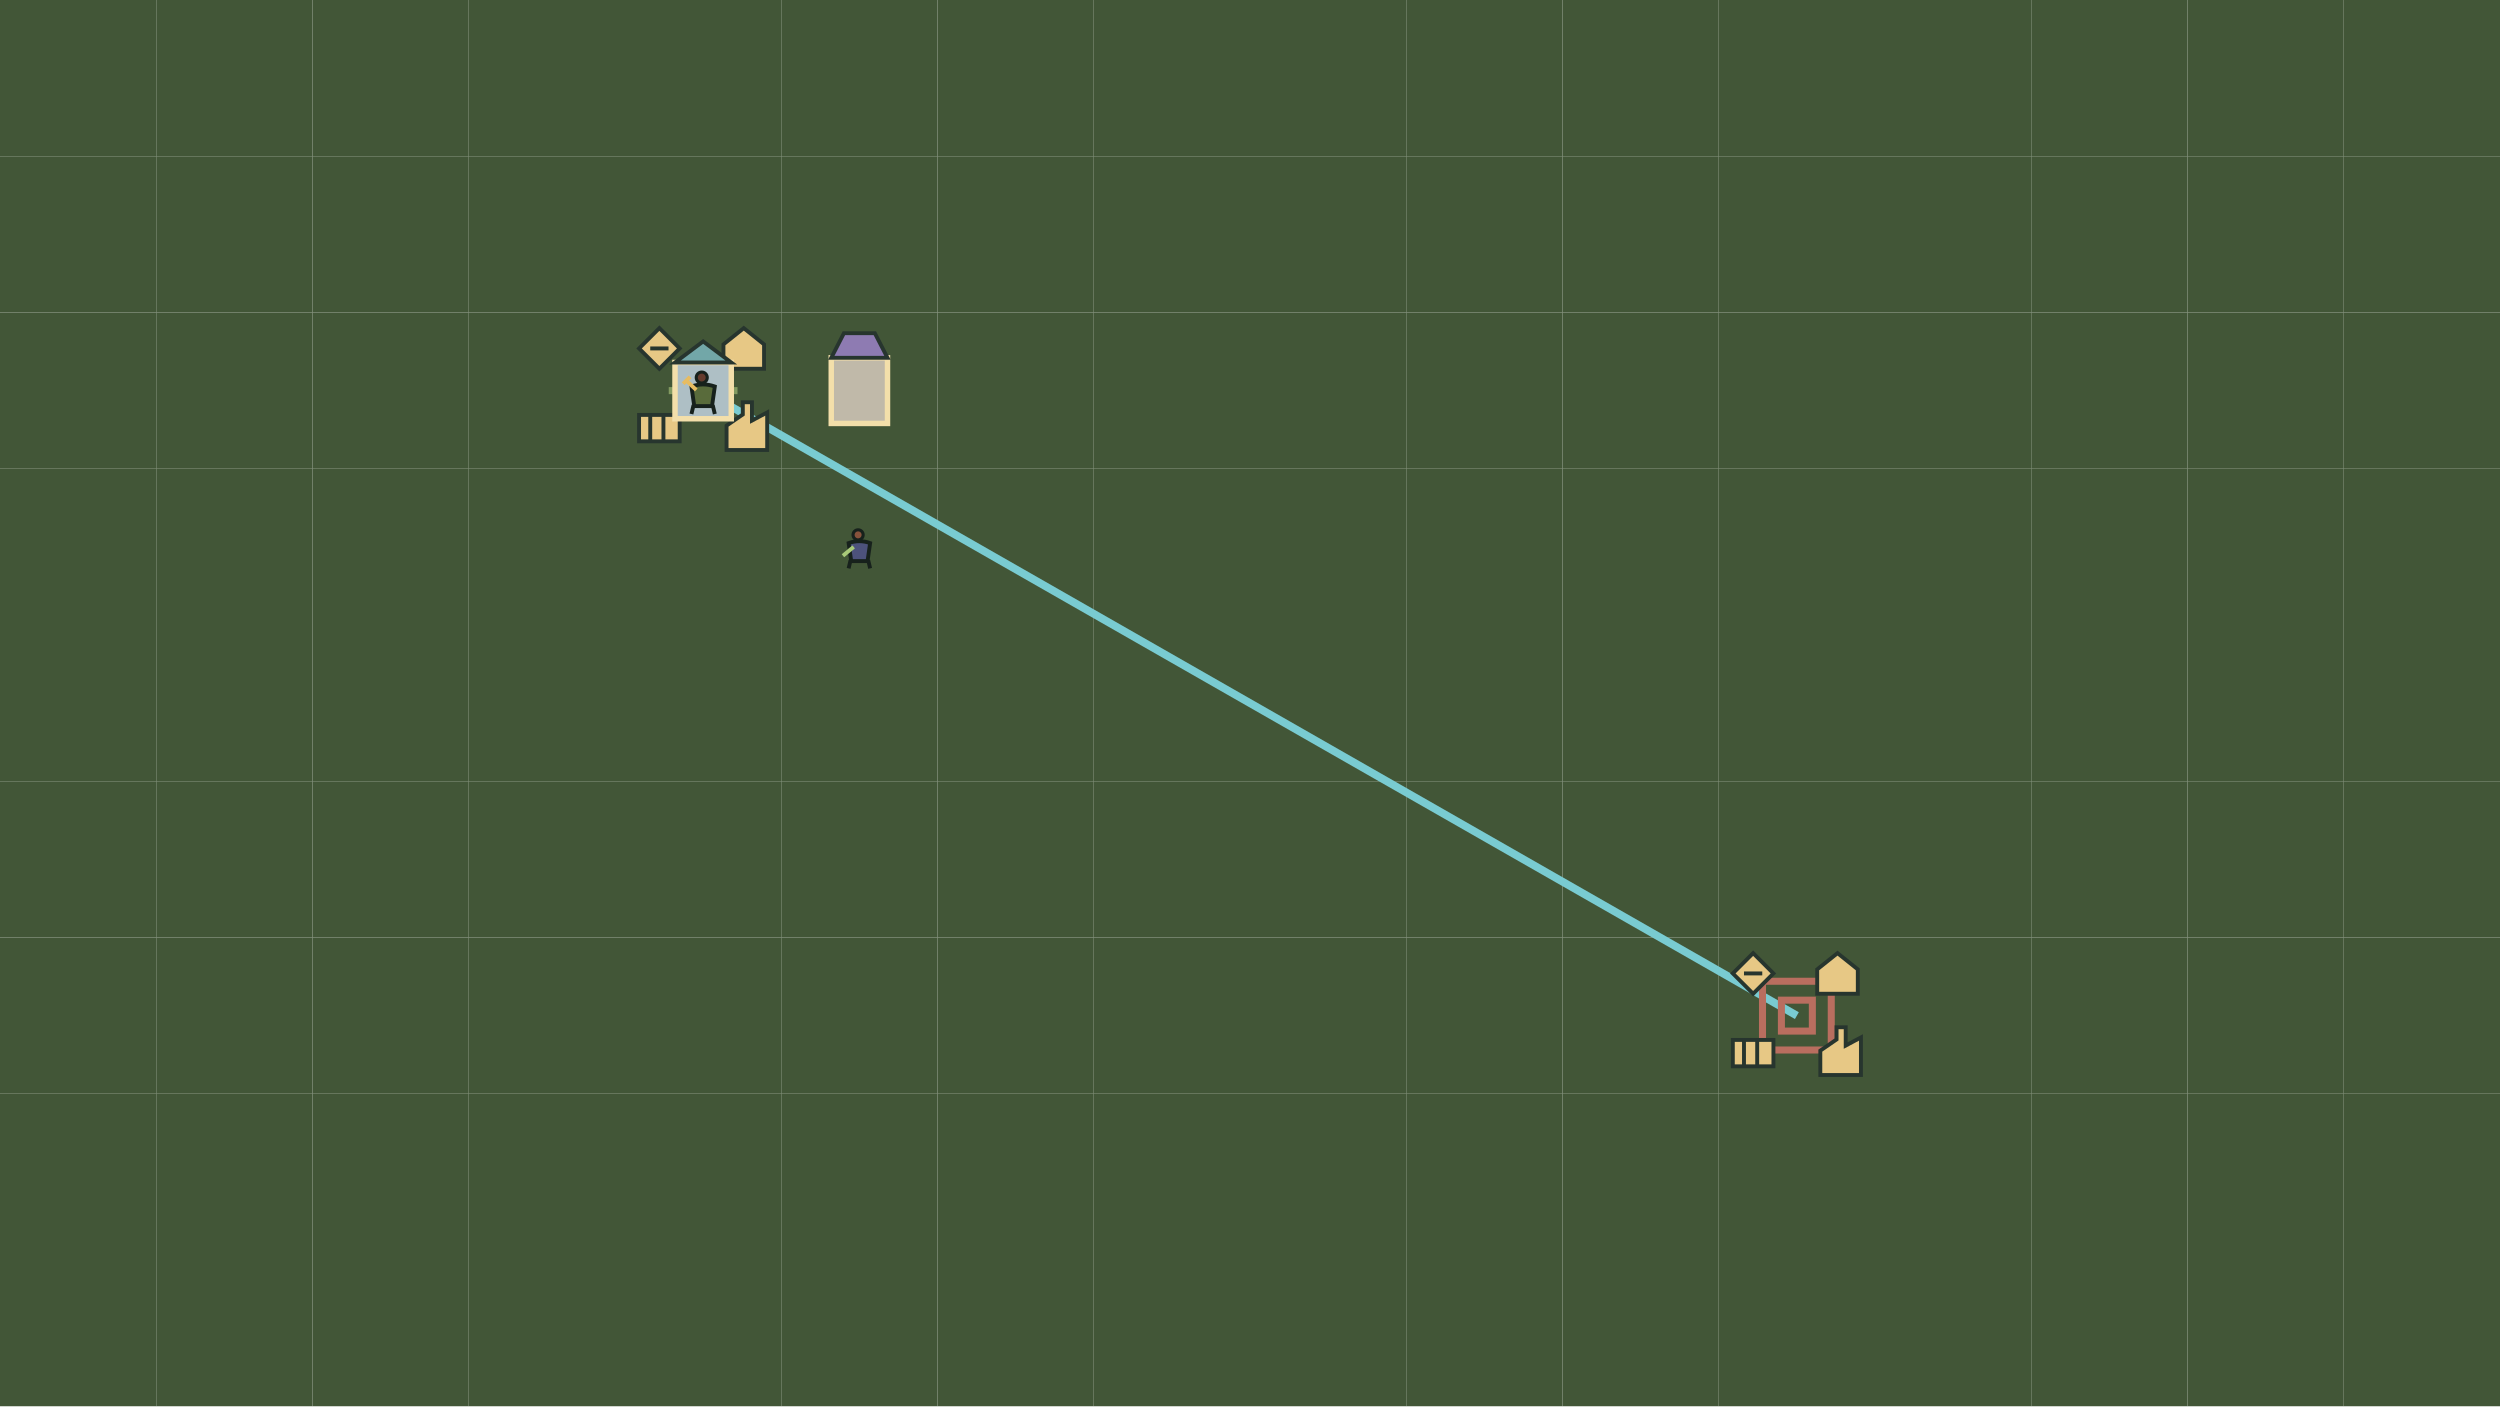
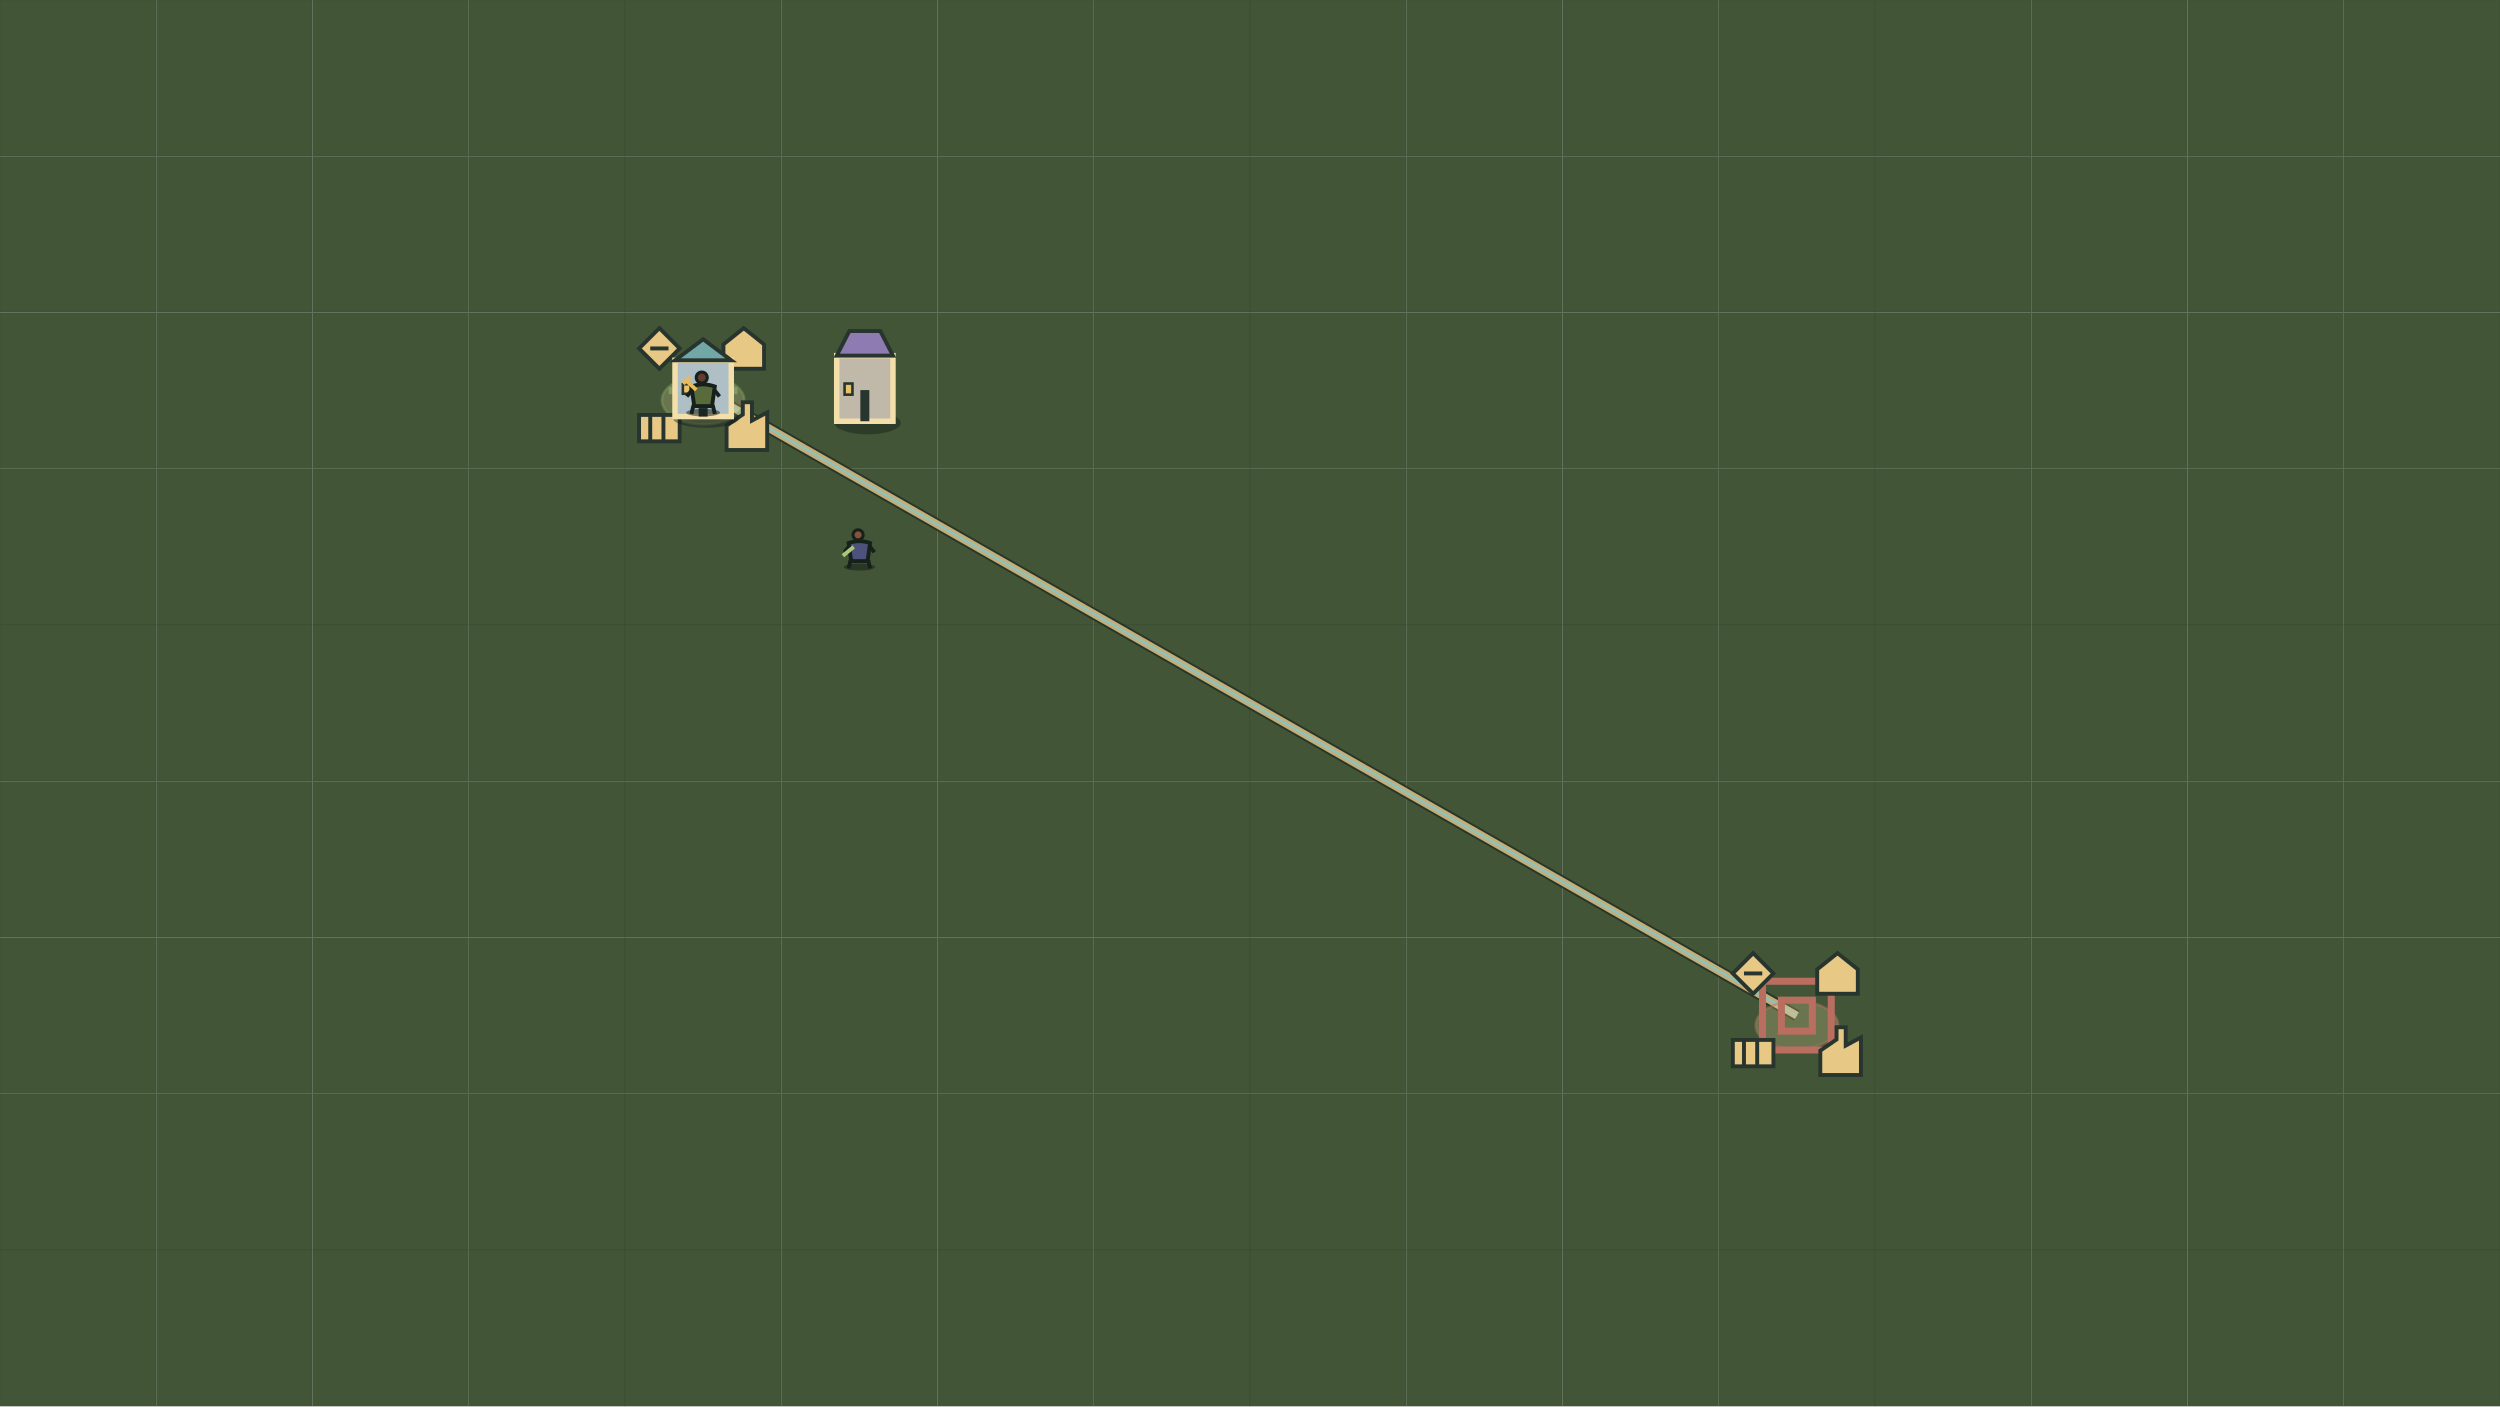
<svg xmlns="http://www.w3.org/2000/svg" aria-label="industrial district render baseline" data-detail="district" data-signature="m10.5-r2-20b42ef3" height="540" viewBox="0 0 960 540" width="960">
  <g id="terrain">
-     <rect data-pattern="grid" data-tile="0" data-value="313" fill="#425637" height="60" width="60" x="0" y="0" />
-     <rect data-pattern="grid" data-tile="1" data-value="313" fill="#425637" height="60" width="60" x="60" y="0" />
-     <rect data-pattern="grid" data-tile="2" data-value="313" fill="#425637" height="60" width="60" x="120" y="0" />
-     <rect data-pattern="grid" data-tile="3" data-value="313" fill="#425637" height="60" width="60" x="180" y="0" />
-     <rect data-pattern="grid" data-tile="4" data-value="313" fill="#425637" height="60" width="60" x="240" y="0" />
-     <rect data-pattern="grid" data-tile="5" data-value="313" fill="#425637" height="60" width="60" x="300" y="0" />
-     <rect data-pattern="grid" data-tile="6" data-value="313" fill="#425637" height="60" width="60" x="360" y="0" />
-     <rect data-pattern="grid" data-tile="7" data-value="313" fill="#425637" height="60" width="60" x="420" y="0" />
-     <rect data-pattern="grid" data-tile="8" data-value="313" fill="#425637" height="60" width="60" x="480" y="0" />
-     <rect data-pattern="grid" data-tile="9" data-value="313" fill="#425637" height="60" width="60" x="540" y="0" />
-     <rect data-pattern="grid" data-tile="10" data-value="313" fill="#425637" height="60" width="60" x="600" y="0" />
-     <rect data-pattern="grid" data-tile="11" data-value="313" fill="#425637" height="60" width="60" x="660" y="0" />
-     <rect data-pattern="grid" data-tile="12" data-value="313" fill="#425637" height="60" width="60" x="720" y="0" />
-     <rect data-pattern="grid" data-tile="13" data-value="313" fill="#425637" height="60" width="60" x="780" y="0" />
-     <rect data-pattern="grid" data-tile="14" data-value="313" fill="#425637" height="60" width="60" x="840" y="0" />
-     <rect data-pattern="grid" data-tile="15" data-value="313" fill="#425637" height="60" width="60" x="900" y="0" />
-     <rect data-pattern="grid" data-tile="16" data-value="313" fill="#425637" height="60" width="60" x="0" y="60" />
-     <rect data-pattern="grid" data-tile="17" data-value="313" fill="#425637" height="60" width="60" x="60" y="60" />
-     <rect data-pattern="grid" data-tile="18" data-value="313" fill="#425637" height="60" width="60" x="120" y="60" />
-     <rect data-pattern="grid" data-tile="19" data-value="313" fill="#425637" height="60" width="60" x="180" y="60" />
-     <rect data-pattern="grid" data-tile="20" data-value="313" fill="#425637" height="60" width="60" x="240" y="60" />
-     <rect data-pattern="grid" data-tile="21" data-value="313" fill="#425637" height="60" width="60" x="300" y="60" />
-     <rect data-pattern="grid" data-tile="22" data-value="313" fill="#425637" height="60" width="60" x="360" y="60" />
-     <rect data-pattern="grid" data-tile="23" data-value="313" fill="#425637" height="60" width="60" x="420" y="60" />
-     <rect data-pattern="grid" data-tile="24" data-value="313" fill="#425637" height="60" width="60" x="480" y="60" />
-     <rect data-pattern="grid" data-tile="25" data-value="313" fill="#425637" height="60" width="60" x="540" y="60" />
-     <rect data-pattern="grid" data-tile="26" data-value="313" fill="#425637" height="60" width="60" x="600" y="60" />
-     <rect data-pattern="grid" data-tile="27" data-value="313" fill="#425637" height="60" width="60" x="660" y="60" />
-     <rect data-pattern="grid" data-tile="28" data-value="313" fill="#425637" height="60" width="60" x="720" y="60" />
-     <rect data-pattern="grid" data-tile="29" data-value="313" fill="#425637" height="60" width="60" x="780" y="60" />
-     <rect data-pattern="grid" data-tile="30" data-value="313" fill="#425637" height="60" width="60" x="840" y="60" />
-     <rect data-pattern="grid" data-tile="31" data-value="313" fill="#425637" height="60" width="60" x="900" y="60" />
-     <rect data-pattern="grid" data-tile="32" data-value="313" fill="#425637" height="60" width="60" x="0" y="120" />
-     <rect data-pattern="grid" data-tile="33" data-value="313" fill="#425637" height="60" width="60" x="60" y="120" />
-     <rect data-pattern="grid" data-tile="34" data-value="313" fill="#425637" height="60" width="60" x="120" y="120" />
-     <rect data-pattern="grid" data-tile="35" data-value="313" fill="#425637" height="60" width="60" x="180" y="120" />
-     <rect data-pattern="grid" data-tile="36" data-value="313" fill="#425637" height="60" width="60" x="240" y="120" />
-     <rect data-pattern="grid" data-tile="37" data-value="313" fill="#425637" height="60" width="60" x="300" y="120" />
-     <rect data-pattern="grid" data-tile="38" data-value="313" fill="#425637" height="60" width="60" x="360" y="120" />
-     <rect data-pattern="grid" data-tile="39" data-value="313" fill="#425637" height="60" width="60" x="420" y="120" />
-     <rect data-pattern="grid" data-tile="40" data-value="313" fill="#425637" height="60" width="60" x="480" y="120" />
-     <rect data-pattern="grid" data-tile="41" data-value="313" fill="#425637" height="60" width="60" x="540" y="120" />
-     <rect data-pattern="grid" data-tile="42" data-value="313" fill="#425637" height="60" width="60" x="600" y="120" />
-     <rect data-pattern="grid" data-tile="43" data-value="313" fill="#425637" height="60" width="60" x="660" y="120" />
-     <rect data-pattern="grid" data-tile="44" data-value="313" fill="#425637" height="60" width="60" x="720" y="120" />
-     <rect data-pattern="grid" data-tile="45" data-value="313" fill="#425637" height="60" width="60" x="780" y="120" />
-     <rect data-pattern="grid" data-tile="46" data-value="313" fill="#425637" height="60" width="60" x="840" y="120" />
-     <rect data-pattern="grid" data-tile="47" data-value="313" fill="#425637" height="60" width="60" x="900" y="120" />
-     <rect data-pattern="grid" data-tile="48" data-value="313" fill="#425637" height="60" width="60" x="0" y="180" />
-     <rect data-pattern="grid" data-tile="49" data-value="313" fill="#425637" height="60" width="60" x="60" y="180" />
-     <rect data-pattern="grid" data-tile="50" data-value="313" fill="#425637" height="60" width="60" x="120" y="180" />
-     <rect data-pattern="grid" data-tile="51" data-value="313" fill="#425637" height="60" width="60" x="180" y="180" />
-     <rect data-pattern="grid" data-tile="52" data-value="313" fill="#425637" height="60" width="60" x="240" y="180" />
-     <rect data-pattern="grid" data-tile="53" data-value="313" fill="#425637" height="60" width="60" x="300" y="180" />
-     <rect data-pattern="grid" data-tile="54" data-value="313" fill="#425637" height="60" width="60" x="360" y="180" />
-     <rect data-pattern="grid" data-tile="55" data-value="313" fill="#425637" height="60" width="60" x="420" y="180" />
-     <rect data-pattern="grid" data-tile="56" data-value="313" fill="#425637" height="60" width="60" x="480" y="180" />
-     <rect data-pattern="grid" data-tile="57" data-value="313" fill="#425637" height="60" width="60" x="540" y="180" />
-     <rect data-pattern="grid" data-tile="58" data-value="313" fill="#425637" height="60" width="60" x="600" y="180" />
-     <rect data-pattern="grid" data-tile="59" data-value="313" fill="#425637" height="60" width="60" x="660" y="180" />
-     <rect data-pattern="grid" data-tile="60" data-value="313" fill="#425637" height="60" width="60" x="720" y="180" />
-     <rect data-pattern="grid" data-tile="61" data-value="313" fill="#425637" height="60" width="60" x="780" y="180" />
-     <rect data-pattern="grid" data-tile="62" data-value="313" fill="#425637" height="60" width="60" x="840" y="180" />
-     <rect data-pattern="grid" data-tile="63" data-value="313" fill="#425637" height="60" width="60" x="900" y="180" />
-     <rect data-pattern="grid" data-tile="64" data-value="313" fill="#425637" height="60" width="60" x="0" y="240" />
-     <rect data-pattern="grid" data-tile="65" data-value="313" fill="#425637" height="60" width="60" x="60" y="240" />
-     <rect data-pattern="grid" data-tile="66" data-value="313" fill="#425637" height="60" width="60" x="120" y="240" />
-     <rect data-pattern="grid" data-tile="67" data-value="313" fill="#425637" height="60" width="60" x="180" y="240" />
-     <rect data-pattern="grid" data-tile="68" data-value="313" fill="#425637" height="60" width="60" x="240" y="240" />
-     <rect data-pattern="grid" data-tile="69" data-value="313" fill="#425637" height="60" width="60" x="300" y="240" />
-     <rect data-pattern="grid" data-tile="70" data-value="313" fill="#425637" height="60" width="60" x="360" y="240" />
-     <rect data-pattern="grid" data-tile="71" data-value="313" fill="#425637" height="60" width="60" x="420" y="240" />
-     <rect data-pattern="grid" data-tile="72" data-value="313" fill="#425637" height="60" width="60" x="480" y="240" />
-     <rect data-pattern="grid" data-tile="73" data-value="313" fill="#425637" height="60" width="60" x="540" y="240" />
-     <rect data-pattern="grid" data-tile="74" data-value="313" fill="#425637" height="60" width="60" x="600" y="240" />
-     <rect data-pattern="grid" data-tile="75" data-value="313" fill="#425637" height="60" width="60" x="660" y="240" />
-     <rect data-pattern="grid" data-tile="76" data-value="313" fill="#425637" height="60" width="60" x="720" y="240" />
-     <rect data-pattern="grid" data-tile="77" data-value="313" fill="#425637" height="60" width="60" x="780" y="240" />
-     <rect data-pattern="grid" data-tile="78" data-value="313" fill="#425637" height="60" width="60" x="840" y="240" />
-     <rect data-pattern="grid" data-tile="79" data-value="313" fill="#425637" height="60" width="60" x="900" y="240" />
-     <rect data-pattern="grid" data-tile="80" data-value="313" fill="#425637" height="60" width="60" x="0" y="300" />
-     <rect data-pattern="grid" data-tile="81" data-value="313" fill="#425637" height="60" width="60" x="60" y="300" />
-     <rect data-pattern="grid" data-tile="82" data-value="313" fill="#425637" height="60" width="60" x="120" y="300" />
-     <rect data-pattern="grid" data-tile="83" data-value="313" fill="#425637" height="60" width="60" x="180" y="300" />
-     <rect data-pattern="grid" data-tile="84" data-value="313" fill="#425637" height="60" width="60" x="240" y="300" />
-     <rect data-pattern="grid" data-tile="85" data-value="313" fill="#425637" height="60" width="60" x="300" y="300" />
-     <rect data-pattern="grid" data-tile="86" data-value="313" fill="#425637" height="60" width="60" x="360" y="300" />
-     <rect data-pattern="grid" data-tile="87" data-value="313" fill="#425637" height="60" width="60" x="420" y="300" />
-     <rect data-pattern="grid" data-tile="88" data-value="313" fill="#425637" height="60" width="60" x="480" y="300" />
-     <rect data-pattern="grid" data-tile="89" data-value="313" fill="#425637" height="60" width="60" x="540" y="300" />
-     <rect data-pattern="grid" data-tile="90" data-value="313" fill="#425637" height="60" width="60" x="600" y="300" />
-     <rect data-pattern="grid" data-tile="91" data-value="313" fill="#425637" height="60" width="60" x="660" y="300" />
-     <rect data-pattern="grid" data-tile="92" data-value="313" fill="#425637" height="60" width="60" x="720" y="300" />
-     <rect data-pattern="grid" data-tile="93" data-value="313" fill="#425637" height="60" width="60" x="780" y="300" />
-     <rect data-pattern="grid" data-tile="94" data-value="313" fill="#425637" height="60" width="60" x="840" y="300" />
-     <rect data-pattern="grid" data-tile="95" data-value="313" fill="#425637" height="60" width="60" x="900" y="300" />
-     <rect data-pattern="grid" data-tile="96" data-value="313" fill="#425637" height="60" width="60" x="0" y="360" />
-     <rect data-pattern="grid" data-tile="97" data-value="313" fill="#425637" height="60" width="60" x="60" y="360" />
-     <rect data-pattern="grid" data-tile="98" data-value="313" fill="#425637" height="60" width="60" x="120" y="360" />
-     <rect data-pattern="grid" data-tile="99" data-value="313" fill="#425637" height="60" width="60" x="180" y="360" />
-     <rect data-pattern="grid" data-tile="100" data-value="313" fill="#425637" height="60" width="60" x="240" y="360" />
-     <rect data-pattern="grid" data-tile="101" data-value="313" fill="#425637" height="60" width="60" x="300" y="360" />
-     <rect data-pattern="grid" data-tile="102" data-value="313" fill="#425637" height="60" width="60" x="360" y="360" />
-     <rect data-pattern="grid" data-tile="103" data-value="313" fill="#425637" height="60" width="60" x="420" y="360" />
-     <rect data-pattern="grid" data-tile="104" data-value="313" fill="#425637" height="60" width="60" x="480" y="360" />
-     <rect data-pattern="grid" data-tile="105" data-value="313" fill="#425637" height="60" width="60" x="540" y="360" />
-     <rect data-pattern="grid" data-tile="106" data-value="313" fill="#425637" height="60" width="60" x="600" y="360" />
-     <rect data-pattern="grid" data-tile="107" data-value="313" fill="#425637" height="60" width="60" x="660" y="360" />
-     <rect data-pattern="grid" data-tile="108" data-value="313" fill="#425637" height="60" width="60" x="720" y="360" />
-     <rect data-pattern="grid" data-tile="109" data-value="313" fill="#425637" height="60" width="60" x="780" y="360" />
-     <rect data-pattern="grid" data-tile="110" data-value="313" fill="#425637" height="60" width="60" x="840" y="360" />
-     <rect data-pattern="grid" data-tile="111" data-value="313" fill="#425637" height="60" width="60" x="900" y="360" />
-     <rect data-pattern="grid" data-tile="112" data-value="313" fill="#425637" height="60" width="60" x="0" y="420" />
-     <rect data-pattern="grid" data-tile="113" data-value="313" fill="#425637" height="60" width="60" x="60" y="420" />
-     <rect data-pattern="grid" data-tile="114" data-value="313" fill="#425637" height="60" width="60" x="120" y="420" />
-     <rect data-pattern="grid" data-tile="115" data-value="313" fill="#425637" height="60" width="60" x="180" y="420" />
-     <rect data-pattern="grid" data-tile="116" data-value="313" fill="#425637" height="60" width="60" x="240" y="420" />
-     <rect data-pattern="grid" data-tile="117" data-value="313" fill="#425637" height="60" width="60" x="300" y="420" />
-     <rect data-pattern="grid" data-tile="118" data-value="313" fill="#425637" height="60" width="60" x="360" y="420" />
-     <rect data-pattern="grid" data-tile="119" data-value="313" fill="#425637" height="60" width="60" x="420" y="420" />
-     <rect data-pattern="grid" data-tile="120" data-value="313" fill="#425637" height="60" width="60" x="480" y="420" />
-     <rect data-pattern="grid" data-tile="121" data-value="313" fill="#425637" height="60" width="60" x="540" y="420" />
-     <rect data-pattern="grid" data-tile="122" data-value="313" fill="#425637" height="60" width="60" x="600" y="420" />
-     <rect data-pattern="grid" data-tile="123" data-value="313" fill="#425637" height="60" width="60" x="660" y="420" />
-     <rect data-pattern="grid" data-tile="124" data-value="313" fill="#425637" height="60" width="60" x="720" y="420" />
-     <rect data-pattern="grid" data-tile="125" data-value="313" fill="#425637" height="60" width="60" x="780" y="420" />
-     <rect data-pattern="grid" data-tile="126" data-value="313" fill="#425637" height="60" width="60" x="840" y="420" />
-     <rect data-pattern="grid" data-tile="127" data-value="313" fill="#425637" height="60" width="60" x="900" y="420" />
-     <rect data-pattern="grid" data-tile="128" data-value="313" fill="#425637" height="60" width="60" x="0" y="480" />
-     <rect data-pattern="grid" data-tile="129" data-value="313" fill="#425637" height="60" width="60" x="60" y="480" />
-     <rect data-pattern="grid" data-tile="130" data-value="313" fill="#425637" height="60" width="60" x="120" y="480" />
-     <rect data-pattern="grid" data-tile="131" data-value="313" fill="#425637" height="60" width="60" x="180" y="480" />
-     <rect data-pattern="grid" data-tile="132" data-value="313" fill="#425637" height="60" width="60" x="240" y="480" />
-     <rect data-pattern="grid" data-tile="133" data-value="313" fill="#425637" height="60" width="60" x="300" y="480" />
-     <rect data-pattern="grid" data-tile="134" data-value="313" fill="#425637" height="60" width="60" x="360" y="480" />
-     <rect data-pattern="grid" data-tile="135" data-value="313" fill="#425637" height="60" width="60" x="420" y="480" />
-     <rect data-pattern="grid" data-tile="136" data-value="313" fill="#425637" height="60" width="60" x="480" y="480" />
-     <rect data-pattern="grid" data-tile="137" data-value="313" fill="#425637" height="60" width="60" x="540" y="480" />
-     <rect data-pattern="grid" data-tile="138" data-value="313" fill="#425637" height="60" width="60" x="600" y="480" />
-     <rect data-pattern="grid" data-tile="139" data-value="313" fill="#425637" height="60" width="60" x="660" y="480" />
-     <rect data-pattern="grid" data-tile="140" data-value="313" fill="#425637" height="60" width="60" x="720" y="480" />
-     <rect data-pattern="grid" data-tile="141" data-value="313" fill="#425637" height="60" width="60" x="780" y="480" />
-     <rect data-pattern="grid" data-tile="142" data-value="313" fill="#425637" height="60" width="60" x="840" y="480" />
-     <rect data-pattern="grid" data-tile="143" data-value="313" fill="#425637" height="60" width="60" x="900" y="480" />
+     <rect data-pattern="grid" data-tile="0" data-value="313" fill="#425637" height="60" stroke="#102119" stroke-opacity="0.08" stroke-width="0.5" width="60" x="0" y="0" />
+     <rect data-pattern="grid" data-tile="1" data-value="313" fill="#425637" height="60" stroke="#102119" stroke-opacity="0.08" stroke-width="0.5" width="60" x="60" y="0" />
+     <rect data-pattern="grid" data-tile="2" data-value="313" fill="#425637" height="60" stroke="#102119" stroke-opacity="0.08" stroke-width="0.5" width="60" x="120" y="0" />
+     <rect data-pattern="grid" data-tile="3" data-value="313" fill="#425637" height="60" stroke="#102119" stroke-opacity="0.08" stroke-width="0.5" width="60" x="180" y="0" />
+     <rect data-pattern="grid" data-tile="4" data-value="313" fill="#425637" height="60" stroke="#102119" stroke-opacity="0.08" stroke-width="0.5" width="60" x="240" y="0" />
+     <rect data-pattern="grid" data-tile="5" data-value="313" fill="#425637" height="60" stroke="#102119" stroke-opacity="0.08" stroke-width="0.5" width="60" x="300" y="0" />
+     <rect data-pattern="grid" data-tile="6" data-value="313" fill="#425637" height="60" stroke="#102119" stroke-opacity="0.08" stroke-width="0.5" width="60" x="360" y="0" />
+     <rect data-pattern="grid" data-tile="7" data-value="313" fill="#425637" height="60" stroke="#102119" stroke-opacity="0.08" stroke-width="0.5" width="60" x="420" y="0" />
+     <rect data-pattern="grid" data-tile="8" data-value="313" fill="#425637" height="60" stroke="#102119" stroke-opacity="0.08" stroke-width="0.5" width="60" x="480" y="0" />
+     <rect data-pattern="grid" data-tile="9" data-value="313" fill="#425637" height="60" stroke="#102119" stroke-opacity="0.08" stroke-width="0.5" width="60" x="540" y="0" />
+     <rect data-pattern="grid" data-tile="10" data-value="313" fill="#425637" height="60" stroke="#102119" stroke-opacity="0.08" stroke-width="0.5" width="60" x="600" y="0" />
+     <rect data-pattern="grid" data-tile="11" data-value="313" fill="#425637" height="60" stroke="#102119" stroke-opacity="0.08" stroke-width="0.5" width="60" x="660" y="0" />
+     <rect data-pattern="grid" data-tile="12" data-value="313" fill="#425637" height="60" stroke="#102119" stroke-opacity="0.08" stroke-width="0.5" width="60" x="720" y="0" />
+     <rect data-pattern="grid" data-tile="13" data-value="313" fill="#425637" height="60" stroke="#102119" stroke-opacity="0.08" stroke-width="0.5" width="60" x="780" y="0" />
+     <rect data-pattern="grid" data-tile="14" data-value="313" fill="#425637" height="60" stroke="#102119" stroke-opacity="0.08" stroke-width="0.5" width="60" x="840" y="0" />
+     <rect data-pattern="grid" data-tile="15" data-value="313" fill="#425637" height="60" stroke="#102119" stroke-opacity="0.08" stroke-width="0.5" width="60" x="900" y="0" />
+     <rect data-pattern="grid" data-tile="16" data-value="313" fill="#425637" height="60" stroke="#102119" stroke-opacity="0.08" stroke-width="0.5" width="60" x="0" y="60" />
+     <rect data-pattern="grid" data-tile="17" data-value="313" fill="#425637" height="60" stroke="#102119" stroke-opacity="0.08" stroke-width="0.5" width="60" x="60" y="60" />
+     <rect data-pattern="grid" data-tile="18" data-value="313" fill="#425637" height="60" stroke="#102119" stroke-opacity="0.08" stroke-width="0.5" width="60" x="120" y="60" />
+     <rect data-pattern="grid" data-tile="19" data-value="313" fill="#425637" height="60" stroke="#102119" stroke-opacity="0.08" stroke-width="0.5" width="60" x="180" y="60" />
+     <rect data-pattern="grid" data-tile="20" data-value="313" fill="#425637" height="60" stroke="#102119" stroke-opacity="0.08" stroke-width="0.5" width="60" x="240" y="60" />
+     <rect data-pattern="grid" data-tile="21" data-value="313" fill="#425637" height="60" stroke="#102119" stroke-opacity="0.08" stroke-width="0.5" width="60" x="300" y="60" />
+     <rect data-pattern="grid" data-tile="22" data-value="313" fill="#425637" height="60" stroke="#102119" stroke-opacity="0.08" stroke-width="0.5" width="60" x="360" y="60" />
+     <rect data-pattern="grid" data-tile="23" data-value="313" fill="#425637" height="60" stroke="#102119" stroke-opacity="0.08" stroke-width="0.5" width="60" x="420" y="60" />
+     <rect data-pattern="grid" data-tile="24" data-value="313" fill="#425637" height="60" stroke="#102119" stroke-opacity="0.08" stroke-width="0.5" width="60" x="480" y="60" />
+     <rect data-pattern="grid" data-tile="25" data-value="313" fill="#425637" height="60" stroke="#102119" stroke-opacity="0.08" stroke-width="0.5" width="60" x="540" y="60" />
+     <rect data-pattern="grid" data-tile="26" data-value="313" fill="#425637" height="60" stroke="#102119" stroke-opacity="0.08" stroke-width="0.5" width="60" x="600" y="60" />
+     <rect data-pattern="grid" data-tile="27" data-value="313" fill="#425637" height="60" stroke="#102119" stroke-opacity="0.08" stroke-width="0.5" width="60" x="660" y="60" />
+     <rect data-pattern="grid" data-tile="28" data-value="313" fill="#425637" height="60" stroke="#102119" stroke-opacity="0.08" stroke-width="0.5" width="60" x="720" y="60" />
+     <rect data-pattern="grid" data-tile="29" data-value="313" fill="#425637" height="60" stroke="#102119" stroke-opacity="0.08" stroke-width="0.5" width="60" x="780" y="60" />
+     <rect data-pattern="grid" data-tile="30" data-value="313" fill="#425637" height="60" stroke="#102119" stroke-opacity="0.08" stroke-width="0.5" width="60" x="840" y="60" />
+     <rect data-pattern="grid" data-tile="31" data-value="313" fill="#425637" height="60" stroke="#102119" stroke-opacity="0.08" stroke-width="0.5" width="60" x="900" y="60" />
+     <rect data-pattern="grid" data-tile="32" data-value="313" fill="#425637" height="60" stroke="#102119" stroke-opacity="0.08" stroke-width="0.5" width="60" x="0" y="120" />
+     <rect data-pattern="grid" data-tile="33" data-value="313" fill="#425637" height="60" stroke="#102119" stroke-opacity="0.08" stroke-width="0.5" width="60" x="60" y="120" />
+     <rect data-pattern="grid" data-tile="34" data-value="313" fill="#425637" height="60" stroke="#102119" stroke-opacity="0.08" stroke-width="0.5" width="60" x="120" y="120" />
+     <rect data-pattern="grid" data-tile="35" data-value="313" fill="#425637" height="60" stroke="#102119" stroke-opacity="0.08" stroke-width="0.5" width="60" x="180" y="120" />
+     <rect data-pattern="grid" data-tile="36" data-value="313" fill="#425637" height="60" stroke="#102119" stroke-opacity="0.08" stroke-width="0.5" width="60" x="240" y="120" />
+     <rect data-pattern="grid" data-tile="37" data-value="313" fill="#425637" height="60" stroke="#102119" stroke-opacity="0.08" stroke-width="0.5" width="60" x="300" y="120" />
+     <rect data-pattern="grid" data-tile="38" data-value="313" fill="#425637" height="60" stroke="#102119" stroke-opacity="0.08" stroke-width="0.5" width="60" x="360" y="120" />
+     <rect data-pattern="grid" data-tile="39" data-value="313" fill="#425637" height="60" stroke="#102119" stroke-opacity="0.08" stroke-width="0.5" width="60" x="420" y="120" />
+     <rect data-pattern="grid" data-tile="40" data-value="313" fill="#425637" height="60" stroke="#102119" stroke-opacity="0.08" stroke-width="0.5" width="60" x="480" y="120" />
+     <rect data-pattern="grid" data-tile="41" data-value="313" fill="#425637" height="60" stroke="#102119" stroke-opacity="0.08" stroke-width="0.5" width="60" x="540" y="120" />
+     <rect data-pattern="grid" data-tile="42" data-value="313" fill="#425637" height="60" stroke="#102119" stroke-opacity="0.08" stroke-width="0.5" width="60" x="600" y="120" />
+     <rect data-pattern="grid" data-tile="43" data-value="313" fill="#425637" height="60" stroke="#102119" stroke-opacity="0.08" stroke-width="0.5" width="60" x="660" y="120" />
+     <rect data-pattern="grid" data-tile="44" data-value="313" fill="#425637" height="60" stroke="#102119" stroke-opacity="0.08" stroke-width="0.5" width="60" x="720" y="120" />
+     <rect data-pattern="grid" data-tile="45" data-value="313" fill="#425637" height="60" stroke="#102119" stroke-opacity="0.08" stroke-width="0.5" width="60" x="780" y="120" />
+     <rect data-pattern="grid" data-tile="46" data-value="313" fill="#425637" height="60" stroke="#102119" stroke-opacity="0.08" stroke-width="0.5" width="60" x="840" y="120" />
+     <rect data-pattern="grid" data-tile="47" data-value="313" fill="#425637" height="60" stroke="#102119" stroke-opacity="0.08" stroke-width="0.5" width="60" x="900" y="120" />
+     <rect data-pattern="grid" data-tile="48" data-value="313" fill="#425637" height="60" stroke="#102119" stroke-opacity="0.08" stroke-width="0.5" width="60" x="0" y="180" />
+     <rect data-pattern="grid" data-tile="49" data-value="313" fill="#425637" height="60" stroke="#102119" stroke-opacity="0.08" stroke-width="0.5" width="60" x="60" y="180" />
+     <rect data-pattern="grid" data-tile="50" data-value="313" fill="#425637" height="60" stroke="#102119" stroke-opacity="0.08" stroke-width="0.5" width="60" x="120" y="180" />
+     <rect data-pattern="grid" data-tile="51" data-value="313" fill="#425637" height="60" stroke="#102119" stroke-opacity="0.08" stroke-width="0.5" width="60" x="180" y="180" />
+     <rect data-pattern="grid" data-tile="52" data-value="313" fill="#425637" height="60" stroke="#102119" stroke-opacity="0.08" stroke-width="0.5" width="60" x="240" y="180" />
+     <rect data-pattern="grid" data-tile="53" data-value="313" fill="#425637" height="60" stroke="#102119" stroke-opacity="0.08" stroke-width="0.5" width="60" x="300" y="180" />
+     <rect data-pattern="grid" data-tile="54" data-value="313" fill="#425637" height="60" stroke="#102119" stroke-opacity="0.08" stroke-width="0.5" width="60" x="360" y="180" />
+     <rect data-pattern="grid" data-tile="55" data-value="313" fill="#425637" height="60" stroke="#102119" stroke-opacity="0.08" stroke-width="0.5" width="60" x="420" y="180" />
+     <rect data-pattern="grid" data-tile="56" data-value="313" fill="#425637" height="60" stroke="#102119" stroke-opacity="0.08" stroke-width="0.5" width="60" x="480" y="180" />
+     <rect data-pattern="grid" data-tile="57" data-value="313" fill="#425637" height="60" stroke="#102119" stroke-opacity="0.08" stroke-width="0.5" width="60" x="540" y="180" />
+     <rect data-pattern="grid" data-tile="58" data-value="313" fill="#425637" height="60" stroke="#102119" stroke-opacity="0.08" stroke-width="0.5" width="60" x="600" y="180" />
+     <rect data-pattern="grid" data-tile="59" data-value="313" fill="#425637" height="60" stroke="#102119" stroke-opacity="0.08" stroke-width="0.5" width="60" x="660" y="180" />
+     <rect data-pattern="grid" data-tile="60" data-value="313" fill="#425637" height="60" stroke="#102119" stroke-opacity="0.08" stroke-width="0.5" width="60" x="720" y="180" />
+     <rect data-pattern="grid" data-tile="61" data-value="313" fill="#425637" height="60" stroke="#102119" stroke-opacity="0.08" stroke-width="0.5" width="60" x="780" y="180" />
+     <rect data-pattern="grid" data-tile="62" data-value="313" fill="#425637" height="60" stroke="#102119" stroke-opacity="0.08" stroke-width="0.5" width="60" x="840" y="180" />
+     <rect data-pattern="grid" data-tile="63" data-value="313" fill="#425637" height="60" stroke="#102119" stroke-opacity="0.08" stroke-width="0.5" width="60" x="900" y="180" />
+     <rect data-pattern="grid" data-tile="64" data-value="313" fill="#425637" height="60" stroke="#102119" stroke-opacity="0.08" stroke-width="0.5" width="60" x="0" y="240" />
+     <rect data-pattern="grid" data-tile="65" data-value="313" fill="#425637" height="60" stroke="#102119" stroke-opacity="0.08" stroke-width="0.5" width="60" x="60" y="240" />
+     <rect data-pattern="grid" data-tile="66" data-value="313" fill="#425637" height="60" stroke="#102119" stroke-opacity="0.08" stroke-width="0.5" width="60" x="120" y="240" />
+     <rect data-pattern="grid" data-tile="67" data-value="313" fill="#425637" height="60" stroke="#102119" stroke-opacity="0.08" stroke-width="0.5" width="60" x="180" y="240" />
+     <rect data-pattern="grid" data-tile="68" data-value="313" fill="#425637" height="60" stroke="#102119" stroke-opacity="0.08" stroke-width="0.5" width="60" x="240" y="240" />
+     <rect data-pattern="grid" data-tile="69" data-value="313" fill="#425637" height="60" stroke="#102119" stroke-opacity="0.08" stroke-width="0.5" width="60" x="300" y="240" />
+     <rect data-pattern="grid" data-tile="70" data-value="313" fill="#425637" height="60" stroke="#102119" stroke-opacity="0.08" stroke-width="0.5" width="60" x="360" y="240" />
+     <rect data-pattern="grid" data-tile="71" data-value="313" fill="#425637" height="60" stroke="#102119" stroke-opacity="0.08" stroke-width="0.5" width="60" x="420" y="240" />
+     <rect data-pattern="grid" data-tile="72" data-value="313" fill="#425637" height="60" stroke="#102119" stroke-opacity="0.08" stroke-width="0.5" width="60" x="480" y="240" />
+     <rect data-pattern="grid" data-tile="73" data-value="313" fill="#425637" height="60" stroke="#102119" stroke-opacity="0.08" stroke-width="0.5" width="60" x="540" y="240" />
+     <rect data-pattern="grid" data-tile="74" data-value="313" fill="#425637" height="60" stroke="#102119" stroke-opacity="0.08" stroke-width="0.5" width="60" x="600" y="240" />
+     <rect data-pattern="grid" data-tile="75" data-value="313" fill="#425637" height="60" stroke="#102119" stroke-opacity="0.08" stroke-width="0.5" width="60" x="660" y="240" />
+     <rect data-pattern="grid" data-tile="76" data-value="313" fill="#425637" height="60" stroke="#102119" stroke-opacity="0.08" stroke-width="0.5" width="60" x="720" y="240" />
+     <rect data-pattern="grid" data-tile="77" data-value="313" fill="#425637" height="60" stroke="#102119" stroke-opacity="0.08" stroke-width="0.5" width="60" x="780" y="240" />
+     <rect data-pattern="grid" data-tile="78" data-value="313" fill="#425637" height="60" stroke="#102119" stroke-opacity="0.08" stroke-width="0.5" width="60" x="840" y="240" />
+     <rect data-pattern="grid" data-tile="79" data-value="313" fill="#425637" height="60" stroke="#102119" stroke-opacity="0.08" stroke-width="0.5" width="60" x="900" y="240" />
+     <rect data-pattern="grid" data-tile="80" data-value="313" fill="#425637" height="60" stroke="#102119" stroke-opacity="0.08" stroke-width="0.5" width="60" x="0" y="300" />
+     <rect data-pattern="grid" data-tile="81" data-value="313" fill="#425637" height="60" stroke="#102119" stroke-opacity="0.08" stroke-width="0.5" width="60" x="60" y="300" />
+     <rect data-pattern="grid" data-tile="82" data-value="313" fill="#425637" height="60" stroke="#102119" stroke-opacity="0.08" stroke-width="0.5" width="60" x="120" y="300" />
+     <rect data-pattern="grid" data-tile="83" data-value="313" fill="#425637" height="60" stroke="#102119" stroke-opacity="0.08" stroke-width="0.5" width="60" x="180" y="300" />
+     <rect data-pattern="grid" data-tile="84" data-value="313" fill="#425637" height="60" stroke="#102119" stroke-opacity="0.08" stroke-width="0.5" width="60" x="240" y="300" />
+     <rect data-pattern="grid" data-tile="85" data-value="313" fill="#425637" height="60" stroke="#102119" stroke-opacity="0.08" stroke-width="0.5" width="60" x="300" y="300" />
+     <rect data-pattern="grid" data-tile="86" data-value="313" fill="#425637" height="60" stroke="#102119" stroke-opacity="0.08" stroke-width="0.5" width="60" x="360" y="300" />
+     <rect data-pattern="grid" data-tile="87" data-value="313" fill="#425637" height="60" stroke="#102119" stroke-opacity="0.08" stroke-width="0.5" width="60" x="420" y="300" />
+     <rect data-pattern="grid" data-tile="88" data-value="313" fill="#425637" height="60" stroke="#102119" stroke-opacity="0.08" stroke-width="0.5" width="60" x="480" y="300" />
+     <rect data-pattern="grid" data-tile="89" data-value="313" fill="#425637" height="60" stroke="#102119" stroke-opacity="0.08" stroke-width="0.5" width="60" x="540" y="300" />
+     <rect data-pattern="grid" data-tile="90" data-value="313" fill="#425637" height="60" stroke="#102119" stroke-opacity="0.08" stroke-width="0.5" width="60" x="600" y="300" />
+     <rect data-pattern="grid" data-tile="91" data-value="313" fill="#425637" height="60" stroke="#102119" stroke-opacity="0.08" stroke-width="0.5" width="60" x="660" y="300" />
+     <rect data-pattern="grid" data-tile="92" data-value="313" fill="#425637" height="60" stroke="#102119" stroke-opacity="0.08" stroke-width="0.5" width="60" x="720" y="300" />
+     <rect data-pattern="grid" data-tile="93" data-value="313" fill="#425637" height="60" stroke="#102119" stroke-opacity="0.08" stroke-width="0.5" width="60" x="780" y="300" />
+     <rect data-pattern="grid" data-tile="94" data-value="313" fill="#425637" height="60" stroke="#102119" stroke-opacity="0.08" stroke-width="0.5" width="60" x="840" y="300" />
+     <rect data-pattern="grid" data-tile="95" data-value="313" fill="#425637" height="60" stroke="#102119" stroke-opacity="0.08" stroke-width="0.5" width="60" x="900" y="300" />
+     <rect data-pattern="grid" data-tile="96" data-value="313" fill="#425637" height="60" stroke="#102119" stroke-opacity="0.08" stroke-width="0.5" width="60" x="0" y="360" />
+     <rect data-pattern="grid" data-tile="97" data-value="313" fill="#425637" height="60" stroke="#102119" stroke-opacity="0.08" stroke-width="0.5" width="60" x="60" y="360" />
+     <rect data-pattern="grid" data-tile="98" data-value="313" fill="#425637" height="60" stroke="#102119" stroke-opacity="0.08" stroke-width="0.5" width="60" x="120" y="360" />
+     <rect data-pattern="grid" data-tile="99" data-value="313" fill="#425637" height="60" stroke="#102119" stroke-opacity="0.08" stroke-width="0.5" width="60" x="180" y="360" />
+     <rect data-pattern="grid" data-tile="100" data-value="313" fill="#425637" height="60" stroke="#102119" stroke-opacity="0.08" stroke-width="0.5" width="60" x="240" y="360" />
+     <rect data-pattern="grid" data-tile="101" data-value="313" fill="#425637" height="60" stroke="#102119" stroke-opacity="0.08" stroke-width="0.5" width="60" x="300" y="360" />
+     <rect data-pattern="grid" data-tile="102" data-value="313" fill="#425637" height="60" stroke="#102119" stroke-opacity="0.08" stroke-width="0.5" width="60" x="360" y="360" />
+     <rect data-pattern="grid" data-tile="103" data-value="313" fill="#425637" height="60" stroke="#102119" stroke-opacity="0.08" stroke-width="0.5" width="60" x="420" y="360" />
+     <rect data-pattern="grid" data-tile="104" data-value="313" fill="#425637" height="60" stroke="#102119" stroke-opacity="0.08" stroke-width="0.5" width="60" x="480" y="360" />
+     <rect data-pattern="grid" data-tile="105" data-value="313" fill="#425637" height="60" stroke="#102119" stroke-opacity="0.08" stroke-width="0.5" width="60" x="540" y="360" />
+     <rect data-pattern="grid" data-tile="106" data-value="313" fill="#425637" height="60" stroke="#102119" stroke-opacity="0.08" stroke-width="0.5" width="60" x="600" y="360" />
+     <rect data-pattern="grid" data-tile="107" data-value="313" fill="#425637" height="60" stroke="#102119" stroke-opacity="0.08" stroke-width="0.5" width="60" x="660" y="360" />
+     <rect data-pattern="grid" data-tile="108" data-value="313" fill="#425637" height="60" stroke="#102119" stroke-opacity="0.08" stroke-width="0.5" width="60" x="720" y="360" />
+     <rect data-pattern="grid" data-tile="109" data-value="313" fill="#425637" height="60" stroke="#102119" stroke-opacity="0.08" stroke-width="0.5" width="60" x="780" y="360" />
+     <rect data-pattern="grid" data-tile="110" data-value="313" fill="#425637" height="60" stroke="#102119" stroke-opacity="0.08" stroke-width="0.5" width="60" x="840" y="360" />
+     <rect data-pattern="grid" data-tile="111" data-value="313" fill="#425637" height="60" stroke="#102119" stroke-opacity="0.08" stroke-width="0.5" width="60" x="900" y="360" />
+     <rect data-pattern="grid" data-tile="112" data-value="313" fill="#425637" height="60" stroke="#102119" stroke-opacity="0.08" stroke-width="0.5" width="60" x="0" y="420" />
+     <rect data-pattern="grid" data-tile="113" data-value="313" fill="#425637" height="60" stroke="#102119" stroke-opacity="0.08" stroke-width="0.5" width="60" x="60" y="420" />
+     <rect data-pattern="grid" data-tile="114" data-value="313" fill="#425637" height="60" stroke="#102119" stroke-opacity="0.08" stroke-width="0.5" width="60" x="120" y="420" />
+     <rect data-pattern="grid" data-tile="115" data-value="313" fill="#425637" height="60" stroke="#102119" stroke-opacity="0.08" stroke-width="0.5" width="60" x="180" y="420" />
+     <rect data-pattern="grid" data-tile="116" data-value="313" fill="#425637" height="60" stroke="#102119" stroke-opacity="0.08" stroke-width="0.5" width="60" x="240" y="420" />
+     <rect data-pattern="grid" data-tile="117" data-value="313" fill="#425637" height="60" stroke="#102119" stroke-opacity="0.08" stroke-width="0.5" width="60" x="300" y="420" />
+     <rect data-pattern="grid" data-tile="118" data-value="313" fill="#425637" height="60" stroke="#102119" stroke-opacity="0.08" stroke-width="0.5" width="60" x="360" y="420" />
+     <rect data-pattern="grid" data-tile="119" data-value="313" fill="#425637" height="60" stroke="#102119" stroke-opacity="0.08" stroke-width="0.5" width="60" x="420" y="420" />
+     <rect data-pattern="grid" data-tile="120" data-value="313" fill="#425637" height="60" stroke="#102119" stroke-opacity="0.08" stroke-width="0.5" width="60" x="480" y="420" />
+     <rect data-pattern="grid" data-tile="121" data-value="313" fill="#425637" height="60" stroke="#102119" stroke-opacity="0.08" stroke-width="0.5" width="60" x="540" y="420" />
+     <rect data-pattern="grid" data-tile="122" data-value="313" fill="#425637" height="60" stroke="#102119" stroke-opacity="0.08" stroke-width="0.5" width="60" x="600" y="420" />
+     <rect data-pattern="grid" data-tile="123" data-value="313" fill="#425637" height="60" stroke="#102119" stroke-opacity="0.08" stroke-width="0.5" width="60" x="660" y="420" />
+     <rect data-pattern="grid" data-tile="124" data-value="313" fill="#425637" height="60" stroke="#102119" stroke-opacity="0.08" stroke-width="0.5" width="60" x="720" y="420" />
+     <rect data-pattern="grid" data-tile="125" data-value="313" fill="#425637" height="60" stroke="#102119" stroke-opacity="0.08" stroke-width="0.5" width="60" x="780" y="420" />
+     <rect data-pattern="grid" data-tile="126" data-value="313" fill="#425637" height="60" stroke="#102119" stroke-opacity="0.08" stroke-width="0.5" width="60" x="840" y="420" />
+     <rect data-pattern="grid" data-tile="127" data-value="313" fill="#425637" height="60" stroke="#102119" stroke-opacity="0.08" stroke-width="0.5" width="60" x="900" y="420" />
+     <rect data-pattern="grid" data-tile="128" data-value="313" fill="#425637" height="60" stroke="#102119" stroke-opacity="0.08" stroke-width="0.5" width="60" x="0" y="480" />
+     <rect data-pattern="grid" data-tile="129" data-value="313" fill="#425637" height="60" stroke="#102119" stroke-opacity="0.08" stroke-width="0.5" width="60" x="60" y="480" />
+     <rect data-pattern="grid" data-tile="130" data-value="313" fill="#425637" height="60" stroke="#102119" stroke-opacity="0.08" stroke-width="0.5" width="60" x="120" y="480" />
+     <rect data-pattern="grid" data-tile="131" data-value="313" fill="#425637" height="60" stroke="#102119" stroke-opacity="0.08" stroke-width="0.5" width="60" x="180" y="480" />
+     <rect data-pattern="grid" data-tile="132" data-value="313" fill="#425637" height="60" stroke="#102119" stroke-opacity="0.08" stroke-width="0.5" width="60" x="240" y="480" />
+     <rect data-pattern="grid" data-tile="133" data-value="313" fill="#425637" height="60" stroke="#102119" stroke-opacity="0.08" stroke-width="0.5" width="60" x="300" y="480" />
+     <rect data-pattern="grid" data-tile="134" data-value="313" fill="#425637" height="60" stroke="#102119" stroke-opacity="0.08" stroke-width="0.5" width="60" x="360" y="480" />
+     <rect data-pattern="grid" data-tile="135" data-value="313" fill="#425637" height="60" stroke="#102119" stroke-opacity="0.08" stroke-width="0.5" width="60" x="420" y="480" />
+     <rect data-pattern="grid" data-tile="136" data-value="313" fill="#425637" height="60" stroke="#102119" stroke-opacity="0.08" stroke-width="0.5" width="60" x="480" y="480" />
+     <rect data-pattern="grid" data-tile="137" data-value="313" fill="#425637" height="60" stroke="#102119" stroke-opacity="0.08" stroke-width="0.5" width="60" x="540" y="480" />
+     <rect data-pattern="grid" data-tile="138" data-value="313" fill="#425637" height="60" stroke="#102119" stroke-opacity="0.08" stroke-width="0.5" width="60" x="600" y="480" />
+     <rect data-pattern="grid" data-tile="139" data-value="313" fill="#425637" height="60" stroke="#102119" stroke-opacity="0.08" stroke-width="0.5" width="60" x="660" y="480" />
+     <rect data-pattern="grid" data-tile="140" data-value="313" fill="#425637" height="60" stroke="#102119" stroke-opacity="0.08" stroke-width="0.5" width="60" x="720" y="480" />
+     <rect data-pattern="grid" data-tile="141" data-value="313" fill="#425637" height="60" stroke="#102119" stroke-opacity="0.08" stroke-width="0.5" width="60" x="780" y="480" />
+     <rect data-pattern="grid" data-tile="142" data-value="313" fill="#425637" height="60" stroke="#102119" stroke-opacity="0.08" stroke-width="0.5" width="60" x="840" y="480" />
+     <rect data-pattern="grid" data-tile="143" data-value="313" fill="#425637" height="60" stroke="#102119" stroke-opacity="0.08" stroke-width="0.5" width="60" x="900" y="480" />
  </g>
  <g id="terrain-texture" />
  <g id="routes">
-     <path d="M270 150L690 390" data-route="3" data-status="active" fill="none" stroke="#79cbd1" stroke-width="3" />
+     <g data-route="3" data-status="active">
+       <path d="M270 150L690 390" fill="none" stroke="#1c2922" stroke-opacity="0.7" stroke-width="4.5" />
+       <path d="M270 150L690 390" fill="none" stroke="#c6ad77" stroke-width="3" />
+       <path d="M270 150L690 390" fill="none" stroke="#79cbd1" stroke-opacity="0.75" stroke-width="1" />
+     </g>
  </g>
  <g id="settlements">
-     <path d="M256.8 150L283.2 150M260.76 142.74L279.24 142.74" data-layout="linear" data-settlement="1" fill="none" stroke="#829a61" stroke-width="2.7" />
-     <path d="M676.8 376.8H703.2V403.2H676.8Z M684.06 384.06H695.94V395.94H684.06Z" data-layout="courtyard" data-settlement="2" fill="none" stroke="#b96e5f" stroke-width="2.7" />
+     <g data-layout="linear" data-settlement="1">
+       <ellipse cx="270" cy="153.7" fill="#ead8a0" fill-opacity="0.24" rx="15.84" ry="9.24" stroke="#829a61" stroke-opacity="0.45" />
+       <path d="M256.8 150L283.2 150M260.76 142.74L279.24 142.74" fill="none" stroke="#829a61" stroke-width="2.7" />
+     </g>
+     <g data-layout="courtyard" data-settlement="2">
+       <ellipse cx="690" cy="393.7" fill="#ead8a0" fill-opacity="0.24" rx="15.84" ry="9.24" stroke="#b96e5f" stroke-opacity="0.45" />
+       <path d="M676.8 376.8H703.2V403.2H676.8Z M684.06 384.06H695.94V395.94H684.06Z" fill="none" stroke="#b96e5f" stroke-width="2.7" />
+     </g>
  </g>
  <g id="built-environment">
    <path d="M277.8 141.6V132.24L285.6 126L293.4 132.24V141.6Z" data-kind="district" data-material="metal" fill="#e7c885" stroke="#27352e" stroke-width="1.5" />
    <path d="M245.4 159.33H261V169.47H245.4Z M249.69 159.33V169.47M254.76 159.33V169.47" data-kind="farm" data-material="metal" fill="#e7c885" stroke="#27352e" stroke-width="1.5" />
    <path d="M279 172.8V163.44L285.24 159.15V154.47H288.75V161.49L294.6 158.37V172.8Z" data-kind="industry" data-material="metal" fill="#e7c885" stroke="#27352e" stroke-width="1.5" />
    <path d="M253.2 126L261 133.8L253.2 141.6L245.4 133.8Z M249.69 133.8H256.71" data-kind="infrastructure" data-material="metal" fill="#e7c885" stroke="#27352e" stroke-width="1.5" />
    <path d="M262.2 150H277.8" data-kind="road" data-material="metal" fill="none" stroke="#27352e" stroke-width="1.5" />
    <path d="M697.8 381.6V372.24L705.6 366L713.4 372.24V381.6Z" data-kind="district" data-material="metal" fill="#e7c885" stroke="#27352e" stroke-width="1.5" />
    <path d="M665.4 399.33H681V409.47H665.4Z M669.69 399.33V409.47M674.76 399.33V409.47" data-kind="farm" data-material="metal" fill="#e7c885" stroke="#27352e" stroke-width="1.5" />
    <path d="M699 412.8V403.44L705.24 399.15V394.47H708.75V401.49L714.6 398.37V412.8Z" data-kind="industry" data-material="metal" fill="#e7c885" stroke="#27352e" stroke-width="1.5" />
    <path d="M673.2 366L681 373.8L673.2 381.6L665.4 373.8Z M669.69 373.8H676.71" data-kind="infrastructure" data-material="metal" fill="#e7c885" stroke="#27352e" stroke-width="1.5" />
  </g>
  <g id="ruins">
    <path d="M259.8 160.2V144.39L267.96 139.8V160.2M271.02 160.2V147.96L280.2 142.86V160.2" data-ruin="7" fill="none" stroke="#d76d55" stroke-width="2.4" />
  </g>
  <g id="structures">
    <g data-condition="sound" data-form="home" data-progress="1000" data-roof="gable" data-state="3" data-structure="1">
-       <path d="M259.2 139.2H280.8V160.8H259.2Z" fill="#aebfc5" stroke="#f3dfaa" stroke-width="2.1" />
-       <path d="M259.2 139.2L270 131.1L280.8 139.2Z" fill="#72a7a8" stroke="#27352e" stroke-width="1.5" />
+       <ellipse cx="271.08" cy="160.5" fill="#111a16" fill-opacity="0.42" rx="12.74" ry="3.78" />
+       <path d="M259.2 138.36H280.8V159.96H259.2Z" fill="#aebfc5" stroke="#f3dfaa" stroke-width="2.1" />
+       <path d="M259.2 138.36L270 130.26L280.8 138.36Z" fill="#72a7a8" stroke="#27352e" stroke-width="1.5" />
+       <rect fill="#27352e" height="10.26" width="3.46" x="268.27" y="149.7" />
+       <rect fill="#e9c36a" height="3.67" stroke="#27352e" stroke-width="1" width="3.02" x="262.22" y="147.54" />
    </g>
    <g data-condition="worn" data-form="storehouse" data-progress="650" data-roof="hip" data-state="2" data-structure="2">
-       <path d="M319.2 137.4H340.8V162.6H319.2Z" fill="#c0b9a9" stroke="#f3dfaa" stroke-width="2.1" />
-       <path d="M319.2 137.4L324.06 127.95H335.94L340.8 137.4Z" fill="#8e7bb2" stroke="#27352e" stroke-width="1.5" />
+       <ellipse cx="333.18" cy="162.39" fill="#111a16" fill-opacity="0.42" rx="12.74" ry="4.41" />
+       <path d="M321.3 136.56H342.9V161.76H321.3Z" fill="#c0b9a9" stroke="#f3dfaa" stroke-width="2.1" />
+       <path d="M321.3 136.56L326.16 127.11H338.04L342.9 136.56Z" fill="#8e7bb2" stroke="#27352e" stroke-width="1.5" />
+       <rect fill="#27352e" height="11.97" width="3.46" x="330.37" y="149.79" />
+       <rect fill="#e9c36a" height="4.28" stroke="#27352e" stroke-width="1" width="3.02" x="324.32" y="147.27" />
    </g>
  </g>
  <g id="space-landmarks" />
  <g id="agents">
    <g data-accent="sash" data-activity="build" data-agent="1" data-facing="left" data-health="sound" data-silhouette="upright">
+       <ellipse cx="270" cy="158.45" fill="#101813" fill-opacity="0.5" rx="6.51" ry="1.45" />
      <path d="M265.51 148.42Q270 146.83 274.49 148.42L273.41 155.94H266.59Z" fill="#596b3b" stroke="#17211c" stroke-width="1.5" />
      <circle cx="269.47" cy="144.98" fill="#653b2d" r="2.11" stroke="#17211c" stroke-width="1.2" />
-       <path d="M266.32 155.54L265.51 158.98M273.68 155.54L274.49 158.98" fill="none" stroke="#17211c" stroke-width="1.5" />
+       <path d="M265.96 149.47L263.72 152.24M274.04 149.47L276.28 152.24M266.32 155.54L265.51 158.98M273.68 155.54L274.49 158.98" fill="none" stroke="#17211c" stroke-width="1.5" />
      <path d="M267.36 149.74L263.14 145.78M264.98 144.72L262.34 147.36" fill="none" stroke="#e7bc61" stroke-width="1.5" />
    </g>
    <g data-accent="band" data-activity="gather" data-agent="2" data-facing="left" data-health="worn" data-silhouette="upright">
+       <ellipse cx="330" cy="217.77" fill="#101813" fill-opacity="0.5" rx="5.99" ry="1.34" />
      <path d="M325.87 208.54Q330 207.09 334.13 208.54L333.14 215.46H326.86Z" fill="#4d527c" stroke="#17211c" stroke-width="1.5" />
      <circle cx="329.51" cy="205.39" fill="#87523b" r="1.94" stroke="#17211c" stroke-width="1.2" />
-       <path d="M326.61 215.1L325.87 218.26M333.39 215.1L334.13 218.26" fill="none" stroke="#17211c" stroke-width="1.5" />
+       <path d="M326.28 209.51L324.22 212.06M333.72 209.51L335.78 212.06M326.61 215.1L325.87 218.26M333.39 215.1L334.13 218.26" fill="none" stroke="#17211c" stroke-width="1.5" />
      <path d="M327.81 210L323.69 213.4" fill="none" stroke="#a8c979" stroke-width="1.5" />
    </g>
  </g>
  <g id="effects" />
</svg>
